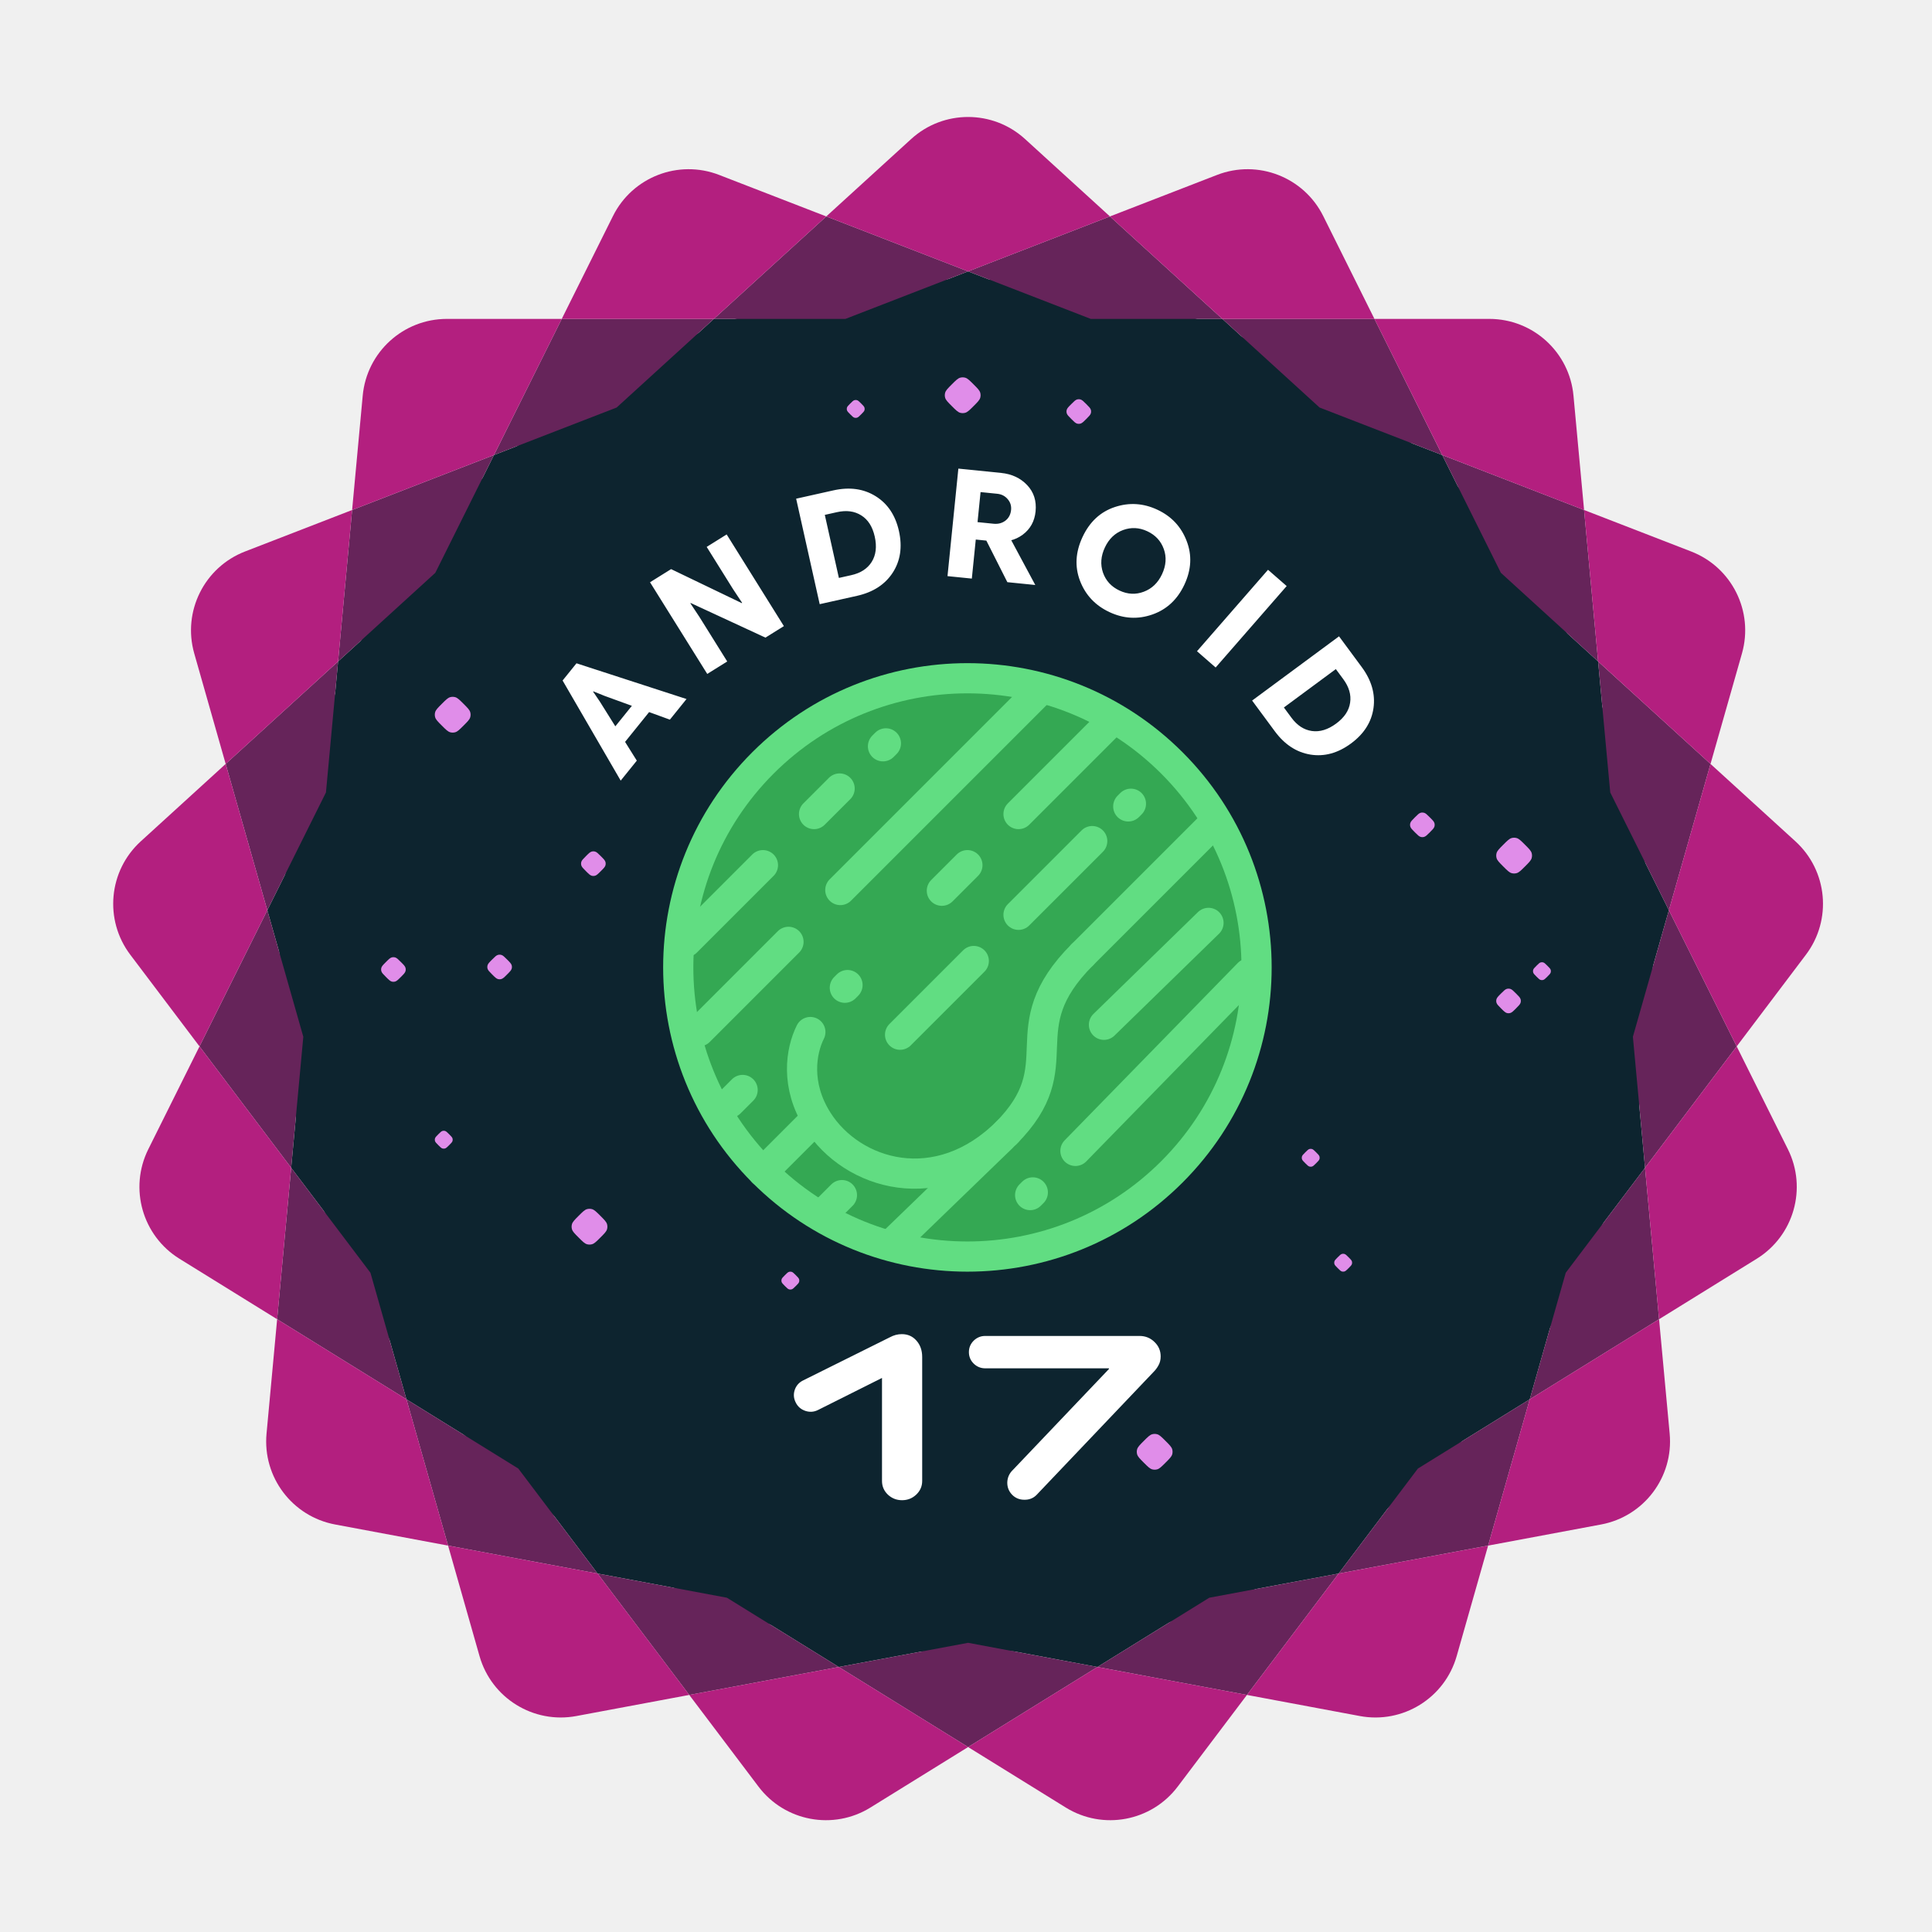
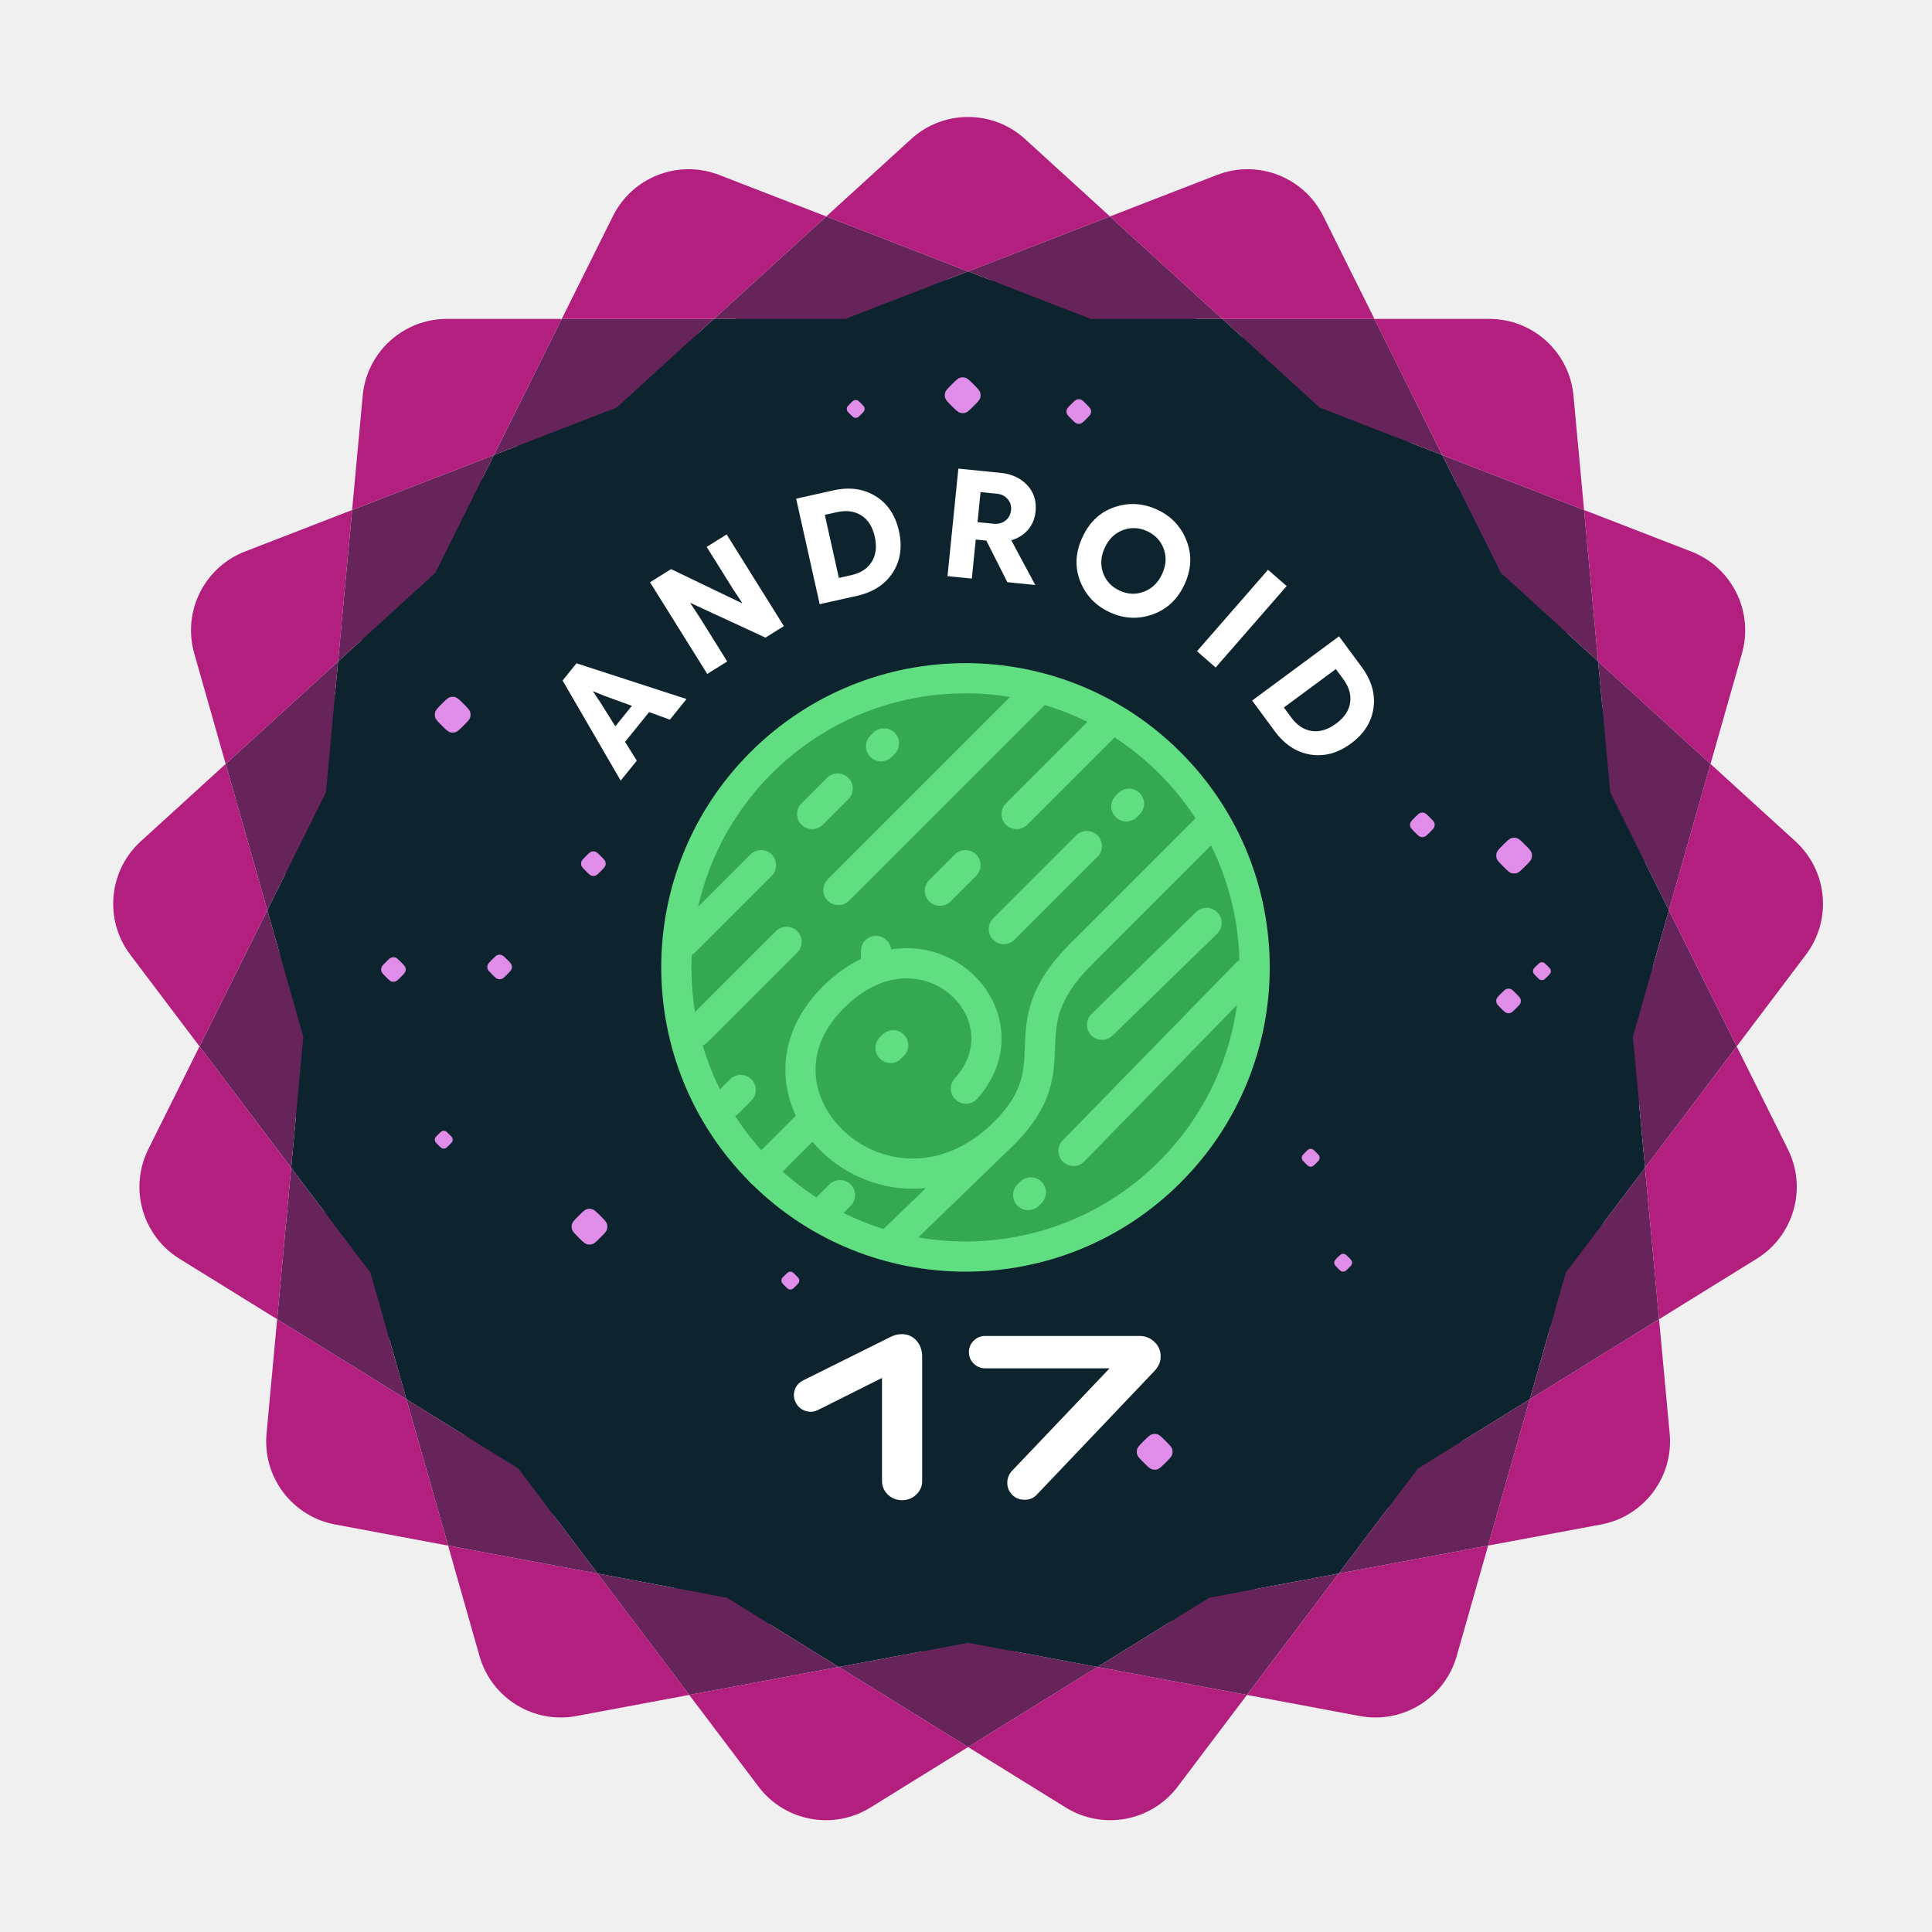
<svg xmlns="http://www.w3.org/2000/svg" width="512" height="512" viewBox="0 0 512 512" fill="none">
  <circle cx="256" cy="256" r="182" fill="#0D242F" />
  <path d="M432.732 274.756L442.273 241.221L426.732 210.01L432.732 274.756Z" fill="#0D242F" />
  <path d="M423.516 175.294L397.75 151.805L426.733 210.01L423.516 175.294Z" fill="#0D242F" />
  <path d="M323.933 84.511H289.066L349.699 108L323.933 84.511Z" fill="#0D242F" />
  <path d="M382.209 120.595L349.698 108L397.75 151.805L382.209 120.595Z" fill="#0D242F" />
  <path d="M256.556 71.917L224.046 84.512H289.066L256.556 71.917Z" fill="#0D242F" />
  <path d="M222.284 441.768L256.557 435.361L192.642 423.413L222.284 441.768Z" fill="#0D242F" />
  <path d="M290.828 441.768L320.471 423.413L256.556 435.361L290.828 441.768Z" fill="#0D242F" />
  <path d="M354.743 417.007L375.754 389.183L320.471 423.413L354.743 417.007Z" fill="#0D242F" />
  <path d="M405.398 370.829L414.938 337.295L375.755 389.183L405.398 370.829Z" fill="#0D242F" />
  <path d="M435.949 309.473L432.732 274.756L414.938 337.295L435.949 309.473Z" fill="#0D242F" />
  <path d="M158.369 417.007L192.641 423.413L137.357 389.183L158.369 417.007Z" fill="#0D242F" />
  <path d="M70.839 241.221L80.38 274.756L86.38 210.01L70.839 241.221Z" fill="#0D242F" />
  <path d="M130.903 120.595L115.362 151.805L163.414 108L130.903 120.595Z" fill="#0D242F" />
  <path d="M107.714 370.829L137.357 389.183L98.174 337.295L107.714 370.829Z" fill="#0D242F" />
  <path d="M89.596 175.294L86.379 210.01L115.362 151.805L89.596 175.294Z" fill="#0D242F" />
  <path d="M189.18 84.511L163.414 108L224.046 84.511H189.18Z" fill="#0D242F" />
  <path d="M77.163 309.473L98.174 337.295L80.38 274.756L77.163 309.473Z" fill="#0D242F" />
  <path d="M426.733 210.01L442.274 241.221L453.305 202.45L423.517 175.294L426.733 210.01Z" fill="#66245A" />
  <path d="M289.066 84.512H323.932L294.144 57.356L256.556 71.917L289.066 84.512Z" fill="#66245A" />
  <path d="M349.699 108.001L382.21 120.595L364.242 84.512H323.933L349.699 108.001Z" fill="#66245A" />
  <path d="M397.75 151.805L423.516 175.294L419.796 135.157L382.209 120.595L397.75 151.805Z" fill="#66245A" />
  <path d="M375.755 389.183L354.743 417.007L394.366 409.6L405.397 370.83L375.755 389.183Z" fill="#66245A" />
  <path d="M256.557 435.361L222.284 441.768L256.557 462.988L290.829 441.768L256.557 435.361Z" fill="#66245A" />
  <path d="M224.046 84.512L256.556 71.917L218.968 57.356L189.18 84.512H224.046Z" fill="#66245A" />
  <path d="M192.64 423.413L158.368 417.007L182.661 449.175L222.283 441.768L192.64 423.413Z" fill="#66245A" />
  <path d="M414.938 337.295L405.397 370.83L439.668 349.609L435.948 309.473L414.938 337.295Z" fill="#66245A" />
  <path d="M432.732 274.756L435.949 309.473L460.241 277.305L442.274 241.221L432.732 274.756Z" fill="#66245A" />
  <path d="M320.472 423.413L290.829 441.768L330.452 449.175L354.744 417.007L320.472 423.413Z" fill="#66245A" />
  <path d="M86.38 210.01L89.597 175.294L59.808 202.45L70.839 241.221L86.38 210.01Z" fill="#66245A" />
  <path d="M115.363 151.805L130.903 120.595L93.316 135.157L89.597 175.294L115.363 151.805Z" fill="#66245A" />
  <path d="M163.414 108.001L189.18 84.512H148.871L130.903 120.595L163.414 108.001Z" fill="#66245A" />
  <path d="M98.174 337.295L77.164 309.473L73.444 349.609L107.715 370.83L98.174 337.295Z" fill="#66245A" />
  <path d="M137.358 389.183L107.715 370.83L118.746 409.6L158.369 417.007L137.358 389.183Z" fill="#66245A" />
  <path d="M80.38 274.756L70.839 241.221L52.871 277.305L77.163 309.473L80.38 274.756Z" fill="#66245A" />
  <path d="M419.797 135.157L416.988 104.843C415.92 93.323 406.255 84.512 394.686 84.512H364.241L382.209 120.595L419.796 135.157H419.797Z" fill="#B31F7F" />
  <path d="M453.305 202.45L461.637 173.168C464.803 162.041 458.973 150.333 448.186 146.153L419.797 135.156L423.516 175.293L453.305 202.45Z" fill="#B31F7F" />
  <path d="M364.242 84.512L350.672 57.26C345.516 46.904 333.319 42.179 322.532 46.358L294.145 57.356L323.933 84.512H364.243H364.242Z" fill="#B31F7F" />
  <path d="M294.145 57.356L271.646 36.845C263.097 29.052 250.018 29.052 241.469 36.845L218.97 57.356L256.558 71.918L294.146 57.356H294.145Z" fill="#B31F7F" />
  <path d="M330.452 449.175L360.378 454.769C371.75 456.894 382.87 450.01 386.036 438.882L394.367 409.601L354.745 417.008L330.453 449.176L330.452 449.175Z" fill="#B31F7F" />
  <path d="M256.557 462.988L282.44 479.015C292.277 485.106 305.132 482.703 312.104 473.47L330.452 449.175L290.828 441.768L256.556 462.988H256.557Z" fill="#B31F7F" />
  <path d="M182.662 449.175L201.009 473.47C207.981 482.703 220.838 485.106 230.673 479.015L256.557 462.988L222.285 441.768L182.662 449.175Z" fill="#B31F7F" />
  <path d="M475.804 222.961L453.305 202.45L442.273 241.221L460.241 277.304L478.588 253.009C485.559 243.776 484.352 230.754 475.803 222.96L475.804 222.961Z" fill="#B31F7F" />
  <path d="M439.669 349.609L465.552 333.582C475.389 327.492 478.968 314.912 473.811 304.557L460.242 277.305L435.949 309.473L439.669 349.609Z" fill="#B31F7F" />
  <path d="M394.367 409.6L424.292 404.006C435.664 401.881 443.546 391.443 442.479 379.923L439.669 349.609L405.398 370.829L394.366 409.599L394.367 409.6Z" fill="#B31F7F" />
  <path d="M118.747 409.6L127.079 438.881C130.245 450.009 141.365 456.894 152.736 454.768L182.662 449.174L158.371 417.006L118.748 409.599L118.747 409.6Z" fill="#B31F7F" />
  <path d="M93.316 135.157L64.927 146.154C54.14 150.333 48.31 162.041 51.476 173.169L59.808 202.451L89.597 175.294L93.316 135.157Z" fill="#B31F7F" />
  <path d="M148.871 84.512H118.427C106.858 84.512 97.193 93.323 96.125 104.843L93.315 135.157L130.903 120.595L148.871 84.512Z" fill="#B31F7F" />
  <path d="M218.968 57.356L190.581 46.358C179.793 42.179 167.597 46.903 162.441 57.26L148.871 84.512H189.18L218.969 57.356H218.968Z" fill="#B31F7F" />
  <path d="M59.808 202.45L37.309 222.961C28.759 230.754 27.552 243.777 34.524 253.01L52.871 277.305L70.838 241.222L59.807 202.451L59.808 202.45Z" fill="#B31F7F" />
  <path d="M73.444 349.609L70.635 379.924C69.567 391.444 77.449 401.881 88.821 404.007L118.746 409.601L107.715 370.83L73.443 349.61L73.444 349.609Z" fill="#B31F7F" />
  <path d="M52.872 277.305L39.302 304.557C34.146 314.912 37.725 327.492 47.561 333.582L73.445 349.609L77.164 309.473L52.872 277.305Z" fill="#B31F7F" />
  <path d="M155.269 226.896C156.001 226.164 156.368 225.797 156.797 225.678C157.093 225.596 157.406 225.596 157.702 225.678C158.131 225.797 158.498 226.164 159.23 226.896C159.963 227.629 160.329 227.995 160.448 228.424C160.53 228.72 160.53 229.033 160.448 229.33C160.329 229.759 159.963 230.125 159.23 230.857C158.498 231.59 158.131 231.956 157.702 232.075C157.406 232.158 157.093 232.158 156.797 232.075C156.368 231.956 156.001 231.59 155.269 230.857C154.536 230.125 154.17 229.759 154.051 229.33C153.969 229.033 153.969 228.72 154.051 228.424C154.17 227.995 154.536 227.629 155.269 226.896Z" fill="#E08DE9" />
  <path d="M130.424 254.28C131.157 253.547 131.523 253.181 131.952 253.062C132.248 252.979 132.561 252.979 132.858 253.062C133.287 253.181 133.653 253.547 134.385 254.28C135.118 255.012 135.484 255.379 135.603 255.808C135.686 256.104 135.686 256.417 135.603 256.713C135.484 257.142 135.118 257.508 134.385 258.241C133.653 258.974 133.287 259.34 132.858 259.459C132.561 259.541 132.248 259.541 131.952 259.459C131.523 259.34 131.157 258.974 130.424 258.241C129.692 257.508 129.325 257.142 129.206 256.713C129.124 256.417 129.124 256.104 129.206 255.808C129.325 255.379 129.692 255.012 130.424 254.28Z" fill="#E08DE9" />
  <path d="M283.911 107.08C284.643 106.348 285.009 105.982 285.438 105.862C285.735 105.78 286.048 105.78 286.344 105.862C286.773 105.982 287.139 106.348 287.872 107.08C288.604 107.813 288.971 108.179 289.09 108.608C289.172 108.905 289.172 109.218 289.09 109.514C288.971 109.943 288.604 110.309 287.872 111.042C287.139 111.774 286.773 112.141 286.344 112.26C286.048 112.342 285.735 112.342 285.438 112.26C285.009 112.141 284.643 111.774 283.911 111.042C283.178 110.309 282.812 109.943 282.693 109.514C282.61 109.218 282.61 108.905 282.693 108.608C282.812 108.179 283.178 107.813 283.911 107.08Z" fill="#E08DE9" />
  <path d="M407.188 255.931C407.721 255.398 407.988 255.131 408.3 255.045C408.515 254.985 408.743 254.985 408.958 255.045C409.27 255.131 409.537 255.398 410.069 255.931C410.602 256.463 410.869 256.73 410.955 257.042C411.015 257.257 411.015 257.485 410.955 257.7C410.869 258.012 410.602 258.279 410.069 258.812C409.537 259.344 409.27 259.611 408.958 259.697C408.743 259.757 408.515 259.757 408.3 259.697C407.988 259.611 407.721 259.344 407.188 258.812C406.656 258.279 406.389 258.012 406.303 257.7C406.243 257.485 406.243 257.257 406.303 257.042C406.389 256.73 406.656 256.463 407.188 255.931Z" fill="#E08DE9" />
  <path d="M225.333 106.931C225.866 106.398 226.132 106.131 226.444 106.045C226.66 105.985 226.887 105.985 227.103 106.045C227.415 106.131 227.681 106.398 228.214 106.931C228.747 107.463 229.013 107.73 229.1 108.042C229.16 108.257 229.16 108.485 229.1 108.7C229.013 109.012 228.747 109.279 228.214 109.812C227.681 110.344 227.415 110.611 227.103 110.697C226.887 110.757 226.66 110.757 226.444 110.697C226.132 110.611 225.866 110.344 225.333 109.812C224.8 109.279 224.534 109.012 224.447 108.7C224.387 108.485 224.387 108.257 224.447 108.042C224.534 107.73 224.8 107.463 225.333 106.931Z" fill="#E08DE9" />
  <path d="M354.512 333.191C355.045 332.658 355.311 332.392 355.623 332.305C355.838 332.245 356.066 332.245 356.281 332.305C356.593 332.392 356.86 332.658 357.393 333.191C357.925 333.724 358.192 333.99 358.278 334.302C358.338 334.517 358.338 334.745 358.278 334.961C358.192 335.273 357.925 335.539 357.393 336.072C356.86 336.605 356.593 336.871 356.281 336.958C356.066 337.017 355.838 337.017 355.623 336.958C355.311 336.871 355.045 336.605 354.512 336.072C353.979 335.539 353.713 335.273 353.626 334.961C353.566 334.745 353.566 334.517 353.626 334.302C353.713 333.99 353.979 333.724 354.512 333.191Z" fill="#E08DE9" />
  <path d="M116.157 300.595C116.69 300.062 116.956 299.796 117.268 299.709C117.484 299.649 117.712 299.649 117.927 299.709C118.239 299.796 118.505 300.062 119.038 300.595C119.571 301.128 119.837 301.394 119.924 301.706C119.984 301.921 119.984 302.149 119.924 302.364C119.837 302.676 119.571 302.943 119.038 303.476C118.505 304.008 118.239 304.275 117.927 304.361C117.712 304.421 117.484 304.421 117.268 304.361C116.956 304.275 116.69 304.008 116.157 303.476C115.624 302.943 115.358 302.676 115.271 302.364C115.212 302.149 115.212 301.921 115.271 301.706C115.358 301.394 115.624 301.128 116.157 300.595Z" fill="#E08DE9" />
  <path d="M345.912 305.384C346.445 304.851 346.711 304.585 347.023 304.498C347.239 304.439 347.466 304.439 347.682 304.498C347.994 304.585 348.26 304.851 348.793 305.384C349.326 305.917 349.592 306.183 349.679 306.495C349.739 306.711 349.739 306.939 349.679 307.154C349.592 307.466 349.326 307.732 348.793 308.265C348.26 308.798 347.994 309.064 347.682 309.151C347.466 309.211 347.239 309.211 347.023 309.151C346.711 309.064 346.445 308.798 345.912 308.265C345.379 307.732 345.113 307.466 345.026 307.154C344.966 306.939 344.966 306.711 345.026 306.495C345.113 306.183 345.379 305.917 345.912 305.384Z" fill="#E08DE9" />
  <path d="M208.013 337.931C208.545 337.398 208.812 337.131 209.124 337.045C209.339 336.985 209.567 336.985 209.782 337.045C210.094 337.131 210.361 337.398 210.894 337.931C211.426 338.463 211.693 338.73 211.779 339.042C211.839 339.257 211.839 339.485 211.779 339.7C211.693 340.012 211.426 340.279 210.894 340.812C210.361 341.344 210.094 341.611 209.782 341.697C209.567 341.757 209.339 341.757 209.124 341.697C208.812 341.611 208.545 341.344 208.013 340.812C207.48 340.279 207.214 340.012 207.127 339.7C207.067 339.485 207.067 339.257 207.127 339.042C207.214 338.73 207.48 338.463 208.013 337.931Z" fill="#E08DE9" />
  <path d="M374.96 216.61C375.693 215.878 376.059 215.511 376.488 215.392C376.784 215.31 377.097 215.31 377.394 215.392C377.823 215.511 378.189 215.878 378.922 216.61C379.654 217.343 380.02 217.709 380.14 218.138C380.222 218.434 380.222 218.748 380.14 219.044C380.02 219.473 379.654 219.839 378.922 220.572C378.189 221.304 377.823 221.67 377.394 221.79C377.097 221.872 376.784 221.872 376.488 221.79C376.059 221.67 375.693 221.304 374.96 220.572C374.228 219.839 373.861 219.473 373.742 219.044C373.66 218.748 373.66 218.434 373.742 218.138C373.861 217.709 374.228 217.343 374.96 216.61Z" fill="#E08DE9" />
  <path d="M102.28 254.944C103.012 254.211 103.379 253.845 103.808 253.726C104.104 253.644 104.417 253.644 104.713 253.726C105.142 253.845 105.508 254.211 106.241 254.944C106.974 255.676 107.34 256.043 107.459 256.472C107.541 256.768 107.541 257.081 107.459 257.377C107.34 257.806 106.974 258.172 106.241 258.905C105.508 259.638 105.142 260.004 104.713 260.123C104.417 260.205 104.104 260.205 103.808 260.123C103.379 260.004 103.012 259.638 102.28 258.905C101.547 258.172 101.181 257.806 101.062 257.377C100.979 257.081 100.979 256.768 101.062 256.472C101.181 256.043 101.547 255.676 102.28 254.944Z" fill="#E08DE9" />
  <path d="M153.343 322.204C154.408 321.139 154.941 320.606 155.565 320.433C155.996 320.313 156.451 320.313 156.882 320.433C157.506 320.606 158.039 321.139 159.105 322.204C160.17 323.27 160.703 323.803 160.876 324.427C160.996 324.858 160.996 325.313 160.876 325.744C160.703 326.368 160.17 326.901 159.105 327.966C158.039 329.032 157.506 329.565 156.882 329.738C156.451 329.857 155.996 329.857 155.565 329.738C154.941 329.565 154.408 329.032 153.343 327.966C152.277 326.901 151.744 326.368 151.571 325.744C151.452 325.313 151.452 324.858 151.571 324.427C151.744 323.803 152.277 323.27 153.343 322.204Z" fill="#E08DE9" />
  <path d="M117.088 186.526C118.153 185.46 118.686 184.927 119.31 184.754C119.741 184.634 120.196 184.634 120.627 184.754C121.251 184.927 121.784 185.46 122.85 186.526C123.915 187.591 124.448 188.124 124.621 188.748C124.741 189.179 124.741 189.634 124.621 190.065C124.448 190.689 123.915 191.222 122.85 192.287C121.784 193.353 121.251 193.886 120.627 194.059C120.196 194.179 119.741 194.179 119.31 194.059C118.686 193.886 118.153 193.353 117.088 192.287C116.022 191.222 115.49 190.689 115.316 190.065C115.197 189.634 115.197 189.179 115.316 188.748C115.49 188.124 116.022 187.591 117.088 186.526Z" fill="#E08DE9" />
  <path d="M398.377 223.861C399.443 222.796 399.975 222.263 400.599 222.09C401.03 221.97 401.486 221.97 401.916 222.09C402.54 222.263 403.073 222.796 404.139 223.861C405.204 224.927 405.737 225.46 405.91 226.084C406.03 226.515 406.03 226.97 405.91 227.401C405.737 228.025 405.204 228.558 404.139 229.623C403.073 230.689 402.54 231.222 401.916 231.395C401.486 231.514 401.03 231.514 400.599 231.395C399.975 231.222 399.443 230.689 398.377 229.623C397.311 228.558 396.779 228.025 396.605 227.401C396.486 226.97 396.486 226.515 396.605 226.084C396.779 225.46 397.311 224.927 398.377 223.861Z" fill="#E08DE9" />
  <path d="M252.243 101.861C253.309 100.796 253.842 100.263 254.466 100.09C254.896 99.97 255.352 99.97 255.783 100.09C256.407 100.263 256.939 100.796 258.005 101.861C259.071 102.927 259.603 103.46 259.777 104.084C259.896 104.515 259.896 104.97 259.777 105.401C259.603 106.025 259.071 106.558 258.005 107.623C256.939 108.689 256.407 109.222 255.783 109.395C255.352 109.514 254.896 109.514 254.466 109.395C253.842 109.222 253.309 108.689 252.243 107.623C251.178 106.558 250.645 106.025 250.472 105.401C250.352 104.97 250.352 104.515 250.472 104.084C250.645 103.46 251.178 102.927 252.243 101.861Z" fill="#E08DE9" />
  <path d="M303.119 381.861C304.185 380.796 304.717 380.263 305.342 380.09C305.772 379.97 306.228 379.97 306.659 380.09C307.283 380.263 307.815 380.796 308.881 381.861C309.947 382.927 310.479 383.46 310.653 384.084C310.772 384.515 310.772 384.97 310.653 385.401C310.479 386.025 309.947 386.558 308.881 387.623C307.815 388.689 307.283 389.222 306.659 389.395C306.228 389.514 305.772 389.514 305.342 389.395C304.717 389.222 304.185 388.689 303.119 387.623C302.054 386.558 301.521 386.025 301.348 385.401C301.228 384.97 301.228 384.515 301.348 384.084C301.521 383.46 302.054 382.927 303.119 381.861Z" fill="#E08DE9" />
  <path d="M397.795 263.28C398.528 262.547 398.894 262.181 399.323 262.062C399.619 261.979 399.932 261.979 400.229 262.062C400.658 262.181 401.024 262.547 401.757 263.28C402.489 264.012 402.855 264.379 402.975 264.808C403.057 265.104 403.057 265.417 402.975 265.713C402.855 266.142 402.489 266.508 401.757 267.241C401.024 267.974 400.658 268.34 400.229 268.459C399.932 268.541 399.619 268.541 399.323 268.459C398.894 268.34 398.528 267.974 397.795 267.241C397.063 266.508 396.696 266.142 396.577 265.713C396.495 265.417 396.495 265.104 396.577 264.808C396.696 264.379 397.063 264.012 397.795 263.28Z" fill="#E08DE9" />
-   <circle cx="256.373" cy="256.373" r="76.631" transform="rotate(-45 256.373 256.373)" fill="#34A853" stroke="#61DD82" stroke-width="8" />
-   <path d="M238.529 274.21L258.063 254.676" stroke="#61DD82" stroke-width="8" stroke-linecap="round" />
-   <path d="M269.919 242.433L289.452 222.899" stroke="#61DD82" stroke-width="8" stroke-linecap="round" />
-   <path d="M202.187 310.559L215.733 297.012" stroke="#61DD82" stroke-width="8" stroke-linecap="round" />
-   <path d="M237 329L265.439 301.492" stroke="#61DD82" stroke-width="8" stroke-linecap="round" />
-   <path d="M292.559 271.576L320.265 244.576" stroke="#61DD82" stroke-width="8" stroke-linecap="round" />
-   <path d="M181.866 249.599L202.186 229.28" stroke="#61DD82" stroke-width="8" stroke-linecap="round" />
-   <path d="M286.853 252.986L320.719 219.119" stroke="#61DD82" stroke-width="8" stroke-linecap="round" />
-   <path d="M249.599 236.052L256.372 229.279" stroke="#61DD82" stroke-width="8" stroke-linecap="round" />
-   <path d="M269.919 215.733L293.625 192.027" stroke="#61DD82" stroke-width="8" stroke-linecap="round" />
-   <path d="M215.732 215.733L222.506 208.96" stroke="#61DD82" stroke-width="8" stroke-linecap="round" />
-   <path d="M234 197.773L234.773 197" stroke="#61DD82" stroke-width="8" stroke-linecap="round" />
-   <path d="M273 316.707L273.707 316" stroke="#61DD82" stroke-width="8" stroke-linecap="round" />
-   <path d="M223.892 261.76L224.599 261.052" stroke="#61DD82" stroke-width="8" stroke-linecap="round" />
-   <path d="M299 213.707L299.707 213" stroke="#61DD82" stroke-width="8" stroke-linecap="round" />
-   <path d="M185.254 273.306L208.96 249.599" stroke="#61DD82" stroke-width="8" stroke-linecap="round" />
-   <path d="M196.8 288.853L193.413 292.239" stroke="#61DD82" stroke-width="8" stroke-linecap="round" />
-   <path d="M219.12 320.719L223.12 316.719" stroke="#61DD82" stroke-width="8" stroke-linecap="round" />
-   <path d="M285 305L330.879 258" stroke="#61DD82" stroke-width="8" stroke-linecap="round" />
-   <path d="M222.693 235.867L275.693 182.867" stroke="#61DD82" stroke-width="8" stroke-linecap="round" />
-   <path d="M266.533 300.399C285.006 281.927 266.841 272.998 286.853 252.986" stroke="#61DD82" stroke-width="8" stroke-linecap="round" />
-   <path d="M267.03 299.901C248.596 318.335 225.826 311.374 216.701 297C210.739 287.607 212.254 278.5 214.754 273.5" stroke="#61DD82" stroke-width="8" stroke-linecap="round" />
+   <circle cx="255.863" cy="256.373" r="76.631" transform="rotate(-45 255.863 256.373)" fill="#34A853" stroke="#61DD82" stroke-width="8" />
+   <path d="M201.677 310.559L215.223 297.012" stroke="#61DD82" stroke-width="8" stroke-linecap="round" />
+   <path d="M236.49 329L264.929 301.492" stroke="#61DD82" stroke-width="8" stroke-linecap="round" />
+   <path d="M292.049 271.576L319.755 244.576" stroke="#61DD82" stroke-width="8" stroke-linecap="round" />
+   <path d="M181.356 249.599L201.676 229.28" stroke="#61DD82" stroke-width="8" stroke-linecap="round" />
+   <path d="M266.023 246.213L288.023 224.213" stroke="#61DD82" stroke-width="8" stroke-linecap="round" />
+   <path d="M286.343 252.986L320.209 219.119" stroke="#61DD82" stroke-width="8" stroke-linecap="round" />
+   <path d="M249.089 236.052L255.862 229.279" stroke="#61DD82" stroke-width="8" stroke-linecap="round" />
+   <path d="M269.409 215.733L293.116 192.027" stroke="#61DD82" stroke-width="8" stroke-linecap="round" />
+   <path d="M215.223 215.733L221.996 208.96" stroke="#61DD82" stroke-width="8" stroke-linecap="round" />
+   <path d="M233.49 197.773L234.264 197" stroke="#61DD82" stroke-width="8" stroke-linecap="round" />
+   <path d="M272.49 316.707L273.197 316" stroke="#61DD82" stroke-width="8" stroke-linecap="round" />
+   <path d="M298.49 213.707L299.197 213" stroke="#61DD82" stroke-width="8" stroke-linecap="round" />
+   <path d="M236 277.707L236.707 277" stroke="#61DD82" stroke-width="8" stroke-linecap="round" />
+   <path d="M184.744 273.306L208.451 249.599" stroke="#61DD82" stroke-width="8" stroke-linecap="round" />
+   <path d="M196.29 288.853L192.903 292.239" stroke="#61DD82" stroke-width="8" stroke-linecap="round" />
+   <path d="M218.61 320.719L222.61 316.719" stroke="#61DD82" stroke-width="8" stroke-linecap="round" />
+   <path d="M284.49 305L330.369 258" stroke="#61DD82" stroke-width="8" stroke-linecap="round" />
+   <path d="M222.184 235.867L275.184 182.867" stroke="#61DD82" stroke-width="8" stroke-linecap="round" />
+   <path d="M266.023 300.399C284.496 281.927 266.331 272.998 286.343 252.986" stroke="#61DD82" stroke-width="8" stroke-linecap="round" />
+   <path d="M266.521 299.901C236.041 330.381 193.708 291.434 220.801 264.341C244.508 240.635 273.711 268.695 255.99 288.5" stroke="#61DD82" stroke-width="8" stroke-linecap="round" />
+   <path d="M232.16 252L232.16 255" stroke="#61DD82" stroke-width="8" stroke-linecap="round" />
  <path d="M239.049 397.57C237.609 397.57 236.359 397.08 235.299 396.1C234.259 395.1 233.739 393.89 233.739 392.47V365.17L216.789 373.66C215.709 374.2 214.589 374.28 213.429 373.9C212.269 373.5 211.429 372.78 210.909 371.74C210.329 370.64 210.229 369.51 210.609 368.35C211.009 367.17 211.789 366.31 212.949 365.77L235.749 354.43C236.309 354.13 236.849 353.91 237.369 353.77C237.909 353.63 238.449 353.56 238.989 353.56C240.569 353.56 241.859 354.13 242.859 355.27C243.879 356.41 244.389 357.86 244.389 359.62V392.47C244.389 393.89 243.859 395.1 242.799 396.1C241.759 397.08 240.509 397.57 239.049 397.57ZM268.29 396.19C267.37 395.27 266.92 394.16 266.94 392.86C266.98 391.56 267.48 390.45 268.44 389.53L293.91 362.77L293.85 362.62H261.09C259.91 362.62 258.89 362.2 258.03 361.36C257.19 360.52 256.77 359.51 256.77 358.33C256.77 357.15 257.19 356.14 258.03 355.3C258.89 354.46 259.91 354.04 261.09 354.04H301.98C303.54 354.04 304.86 354.57 305.94 355.63C307.04 356.67 307.59 357.95 307.59 359.47C307.59 360.35 307.4 361.13 307.02 361.81C306.66 362.47 306.24 363.04 305.76 363.52L274.65 396.22C273.79 397.06 272.73 397.47 271.47 397.45C270.21 397.45 269.15 397.03 268.29 396.19Z" fill="white" />
  <path d="M164.49 206.871L149.095 180.342L152.775 175.781L181.934 185.25L177.526 190.714L160.242 184.426L157.239 183.211L157.176 183.289L158.983 185.955L168.76 201.578L164.49 206.871ZM163.544 199.22L161.019 195.024L169.27 184.798L173.955 186.316L163.544 199.22ZM187.427 178.601L172.264 154.305L177.846 150.821L196.577 159.831L196.678 159.767L194.258 156.115L187.28 144.934L192.573 141.63L207.737 165.927L202.85 168.976L183.053 159.807L182.951 159.87L185.351 163.489L192.721 175.298L187.427 178.601ZM217.227 160.111L210.987 132.159L220.863 129.954C225.132 129.001 228.86 129.515 232.048 131.494C235.236 133.474 237.296 136.552 238.228 140.729C239.17 144.946 238.619 148.627 236.575 151.775C234.529 154.909 231.372 156.953 227.104 157.906L217.227 160.111ZM222.314 153.156L225.534 152.437C228.049 151.889 229.871 150.717 231 148.921C232.139 147.11 232.411 144.87 231.815 142.202C231.228 139.574 230.039 137.701 228.246 136.585C226.463 135.453 224.316 135.167 221.804 135.728L218.583 136.447L222.314 153.156ZM251.098 152.68L253.976 124.185L265.318 125.331C268.144 125.616 270.44 126.692 272.208 128.559C273.976 130.426 274.72 132.753 274.439 135.539C274.175 138.152 273.036 140.208 271.022 141.706C269.009 143.192 266.53 143.786 263.585 143.488L254.83 142.604L255.296 137.988L263.315 138.798C264.509 138.918 265.548 138.648 266.432 137.987C267.318 137.312 267.822 136.365 267.945 135.144C268.055 134.056 267.756 133.102 267.049 132.28C266.342 131.444 265.419 130.969 264.278 130.854L259.86 130.408L257.546 153.331L251.098 152.68ZM266.958 154.282L260.089 140.683L266.899 141.129L274.36 155.029L266.958 154.282ZM294.007 162.21C290.265 160.455 287.67 157.698 286.221 153.941C284.785 150.19 285.007 146.31 286.887 142.302C288.772 138.282 291.617 135.64 295.421 134.376C299.242 133.105 303.012 133.342 306.73 135.086C310.448 136.829 313.028 139.586 314.47 143.355C315.931 147.118 315.729 150.985 313.867 154.957C312.021 158.892 309.188 161.525 305.368 162.856C301.548 164.186 297.761 163.971 294.007 162.21ZM296.682 156.506C298.843 157.52 300.99 157.621 303.123 156.81C305.268 156.005 306.875 154.461 307.946 152.18C309.027 149.874 309.186 147.651 308.423 145.511C307.659 143.371 306.203 141.797 304.054 140.789C301.918 139.787 299.774 139.68 297.622 140.467C295.483 141.261 293.878 142.798 292.808 145.079C291.732 147.373 291.564 149.599 292.304 151.758C293.062 153.91 294.521 155.493 296.682 156.506ZM317.214 172.582L336.039 150.998L340.983 155.31L322.157 176.894L317.214 172.582ZM331.824 185.656L354.857 168.635L360.871 176.774C363.47 180.291 364.51 183.908 363.991 187.624C363.471 191.341 361.49 194.471 358.048 197.014C354.574 199.582 350.984 200.568 347.279 199.974C343.584 199.372 340.437 197.312 337.838 193.795L331.824 185.656ZM340.243 187.492L342.204 190.146C343.723 192.223 345.532 193.415 347.631 193.72C349.749 194.029 351.907 193.371 354.105 191.746C356.271 190.146 357.502 188.3 357.796 186.208C358.11 184.12 357.502 182.041 355.973 179.971L354.011 177.317L340.243 187.492Z" fill="white" />
</svg>
